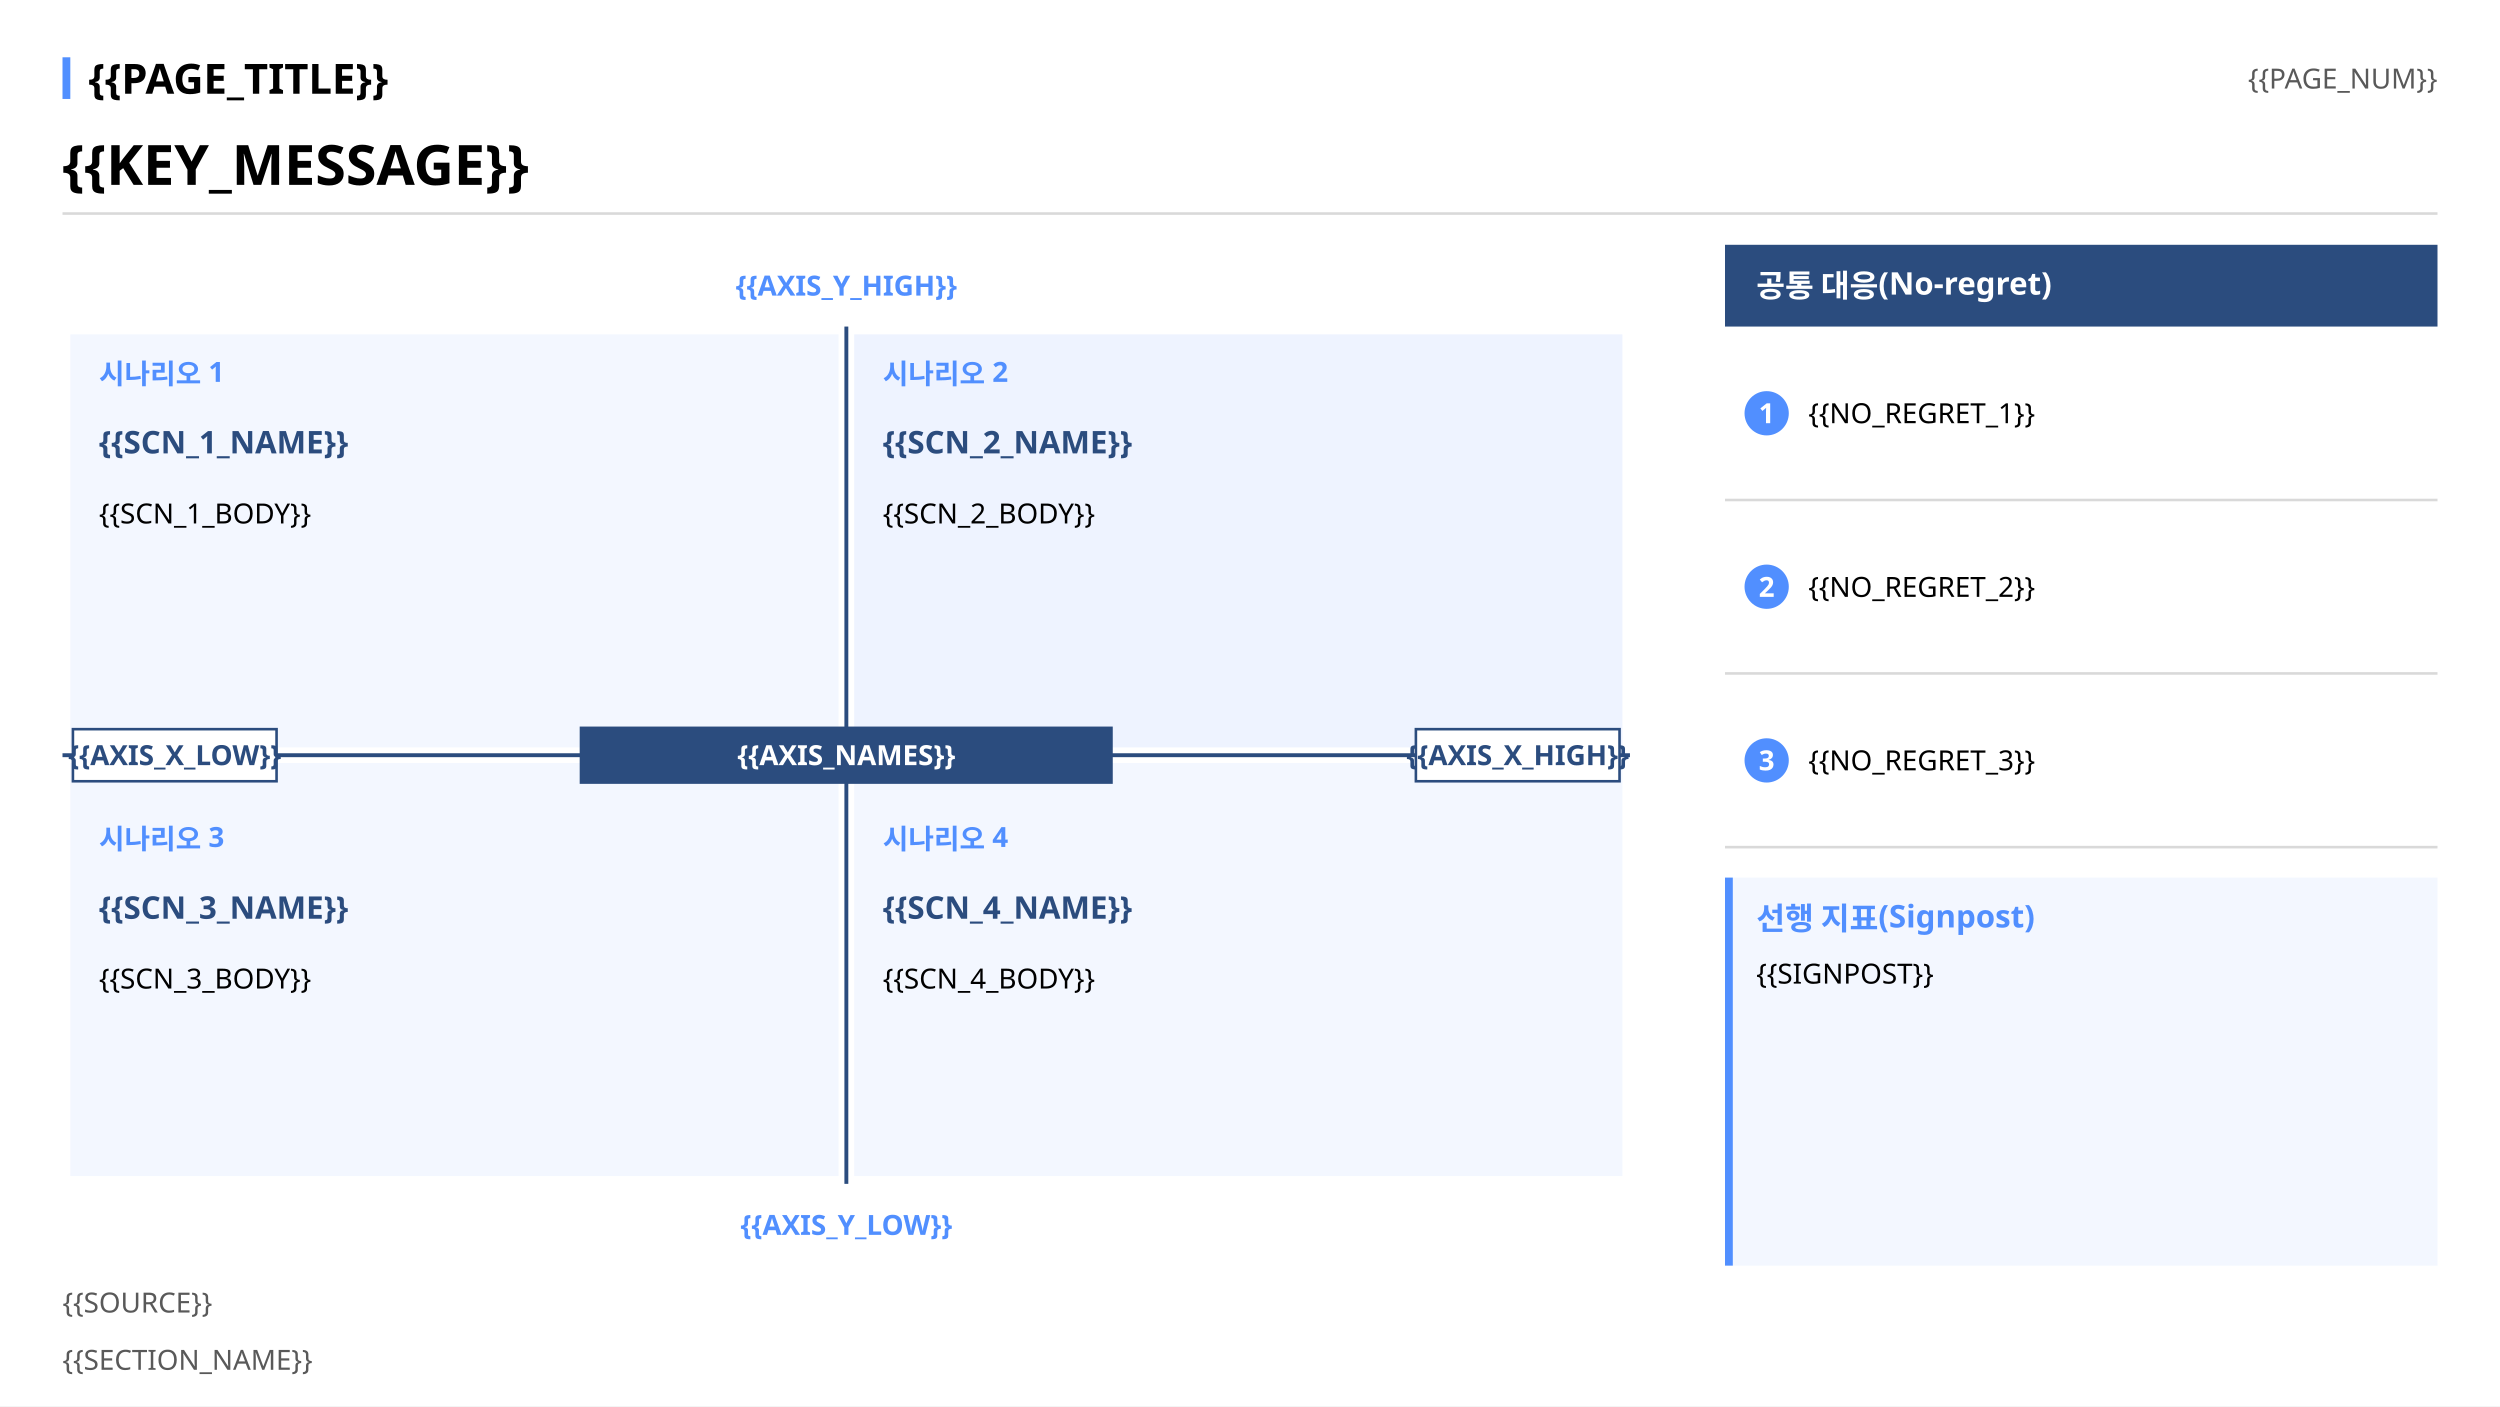
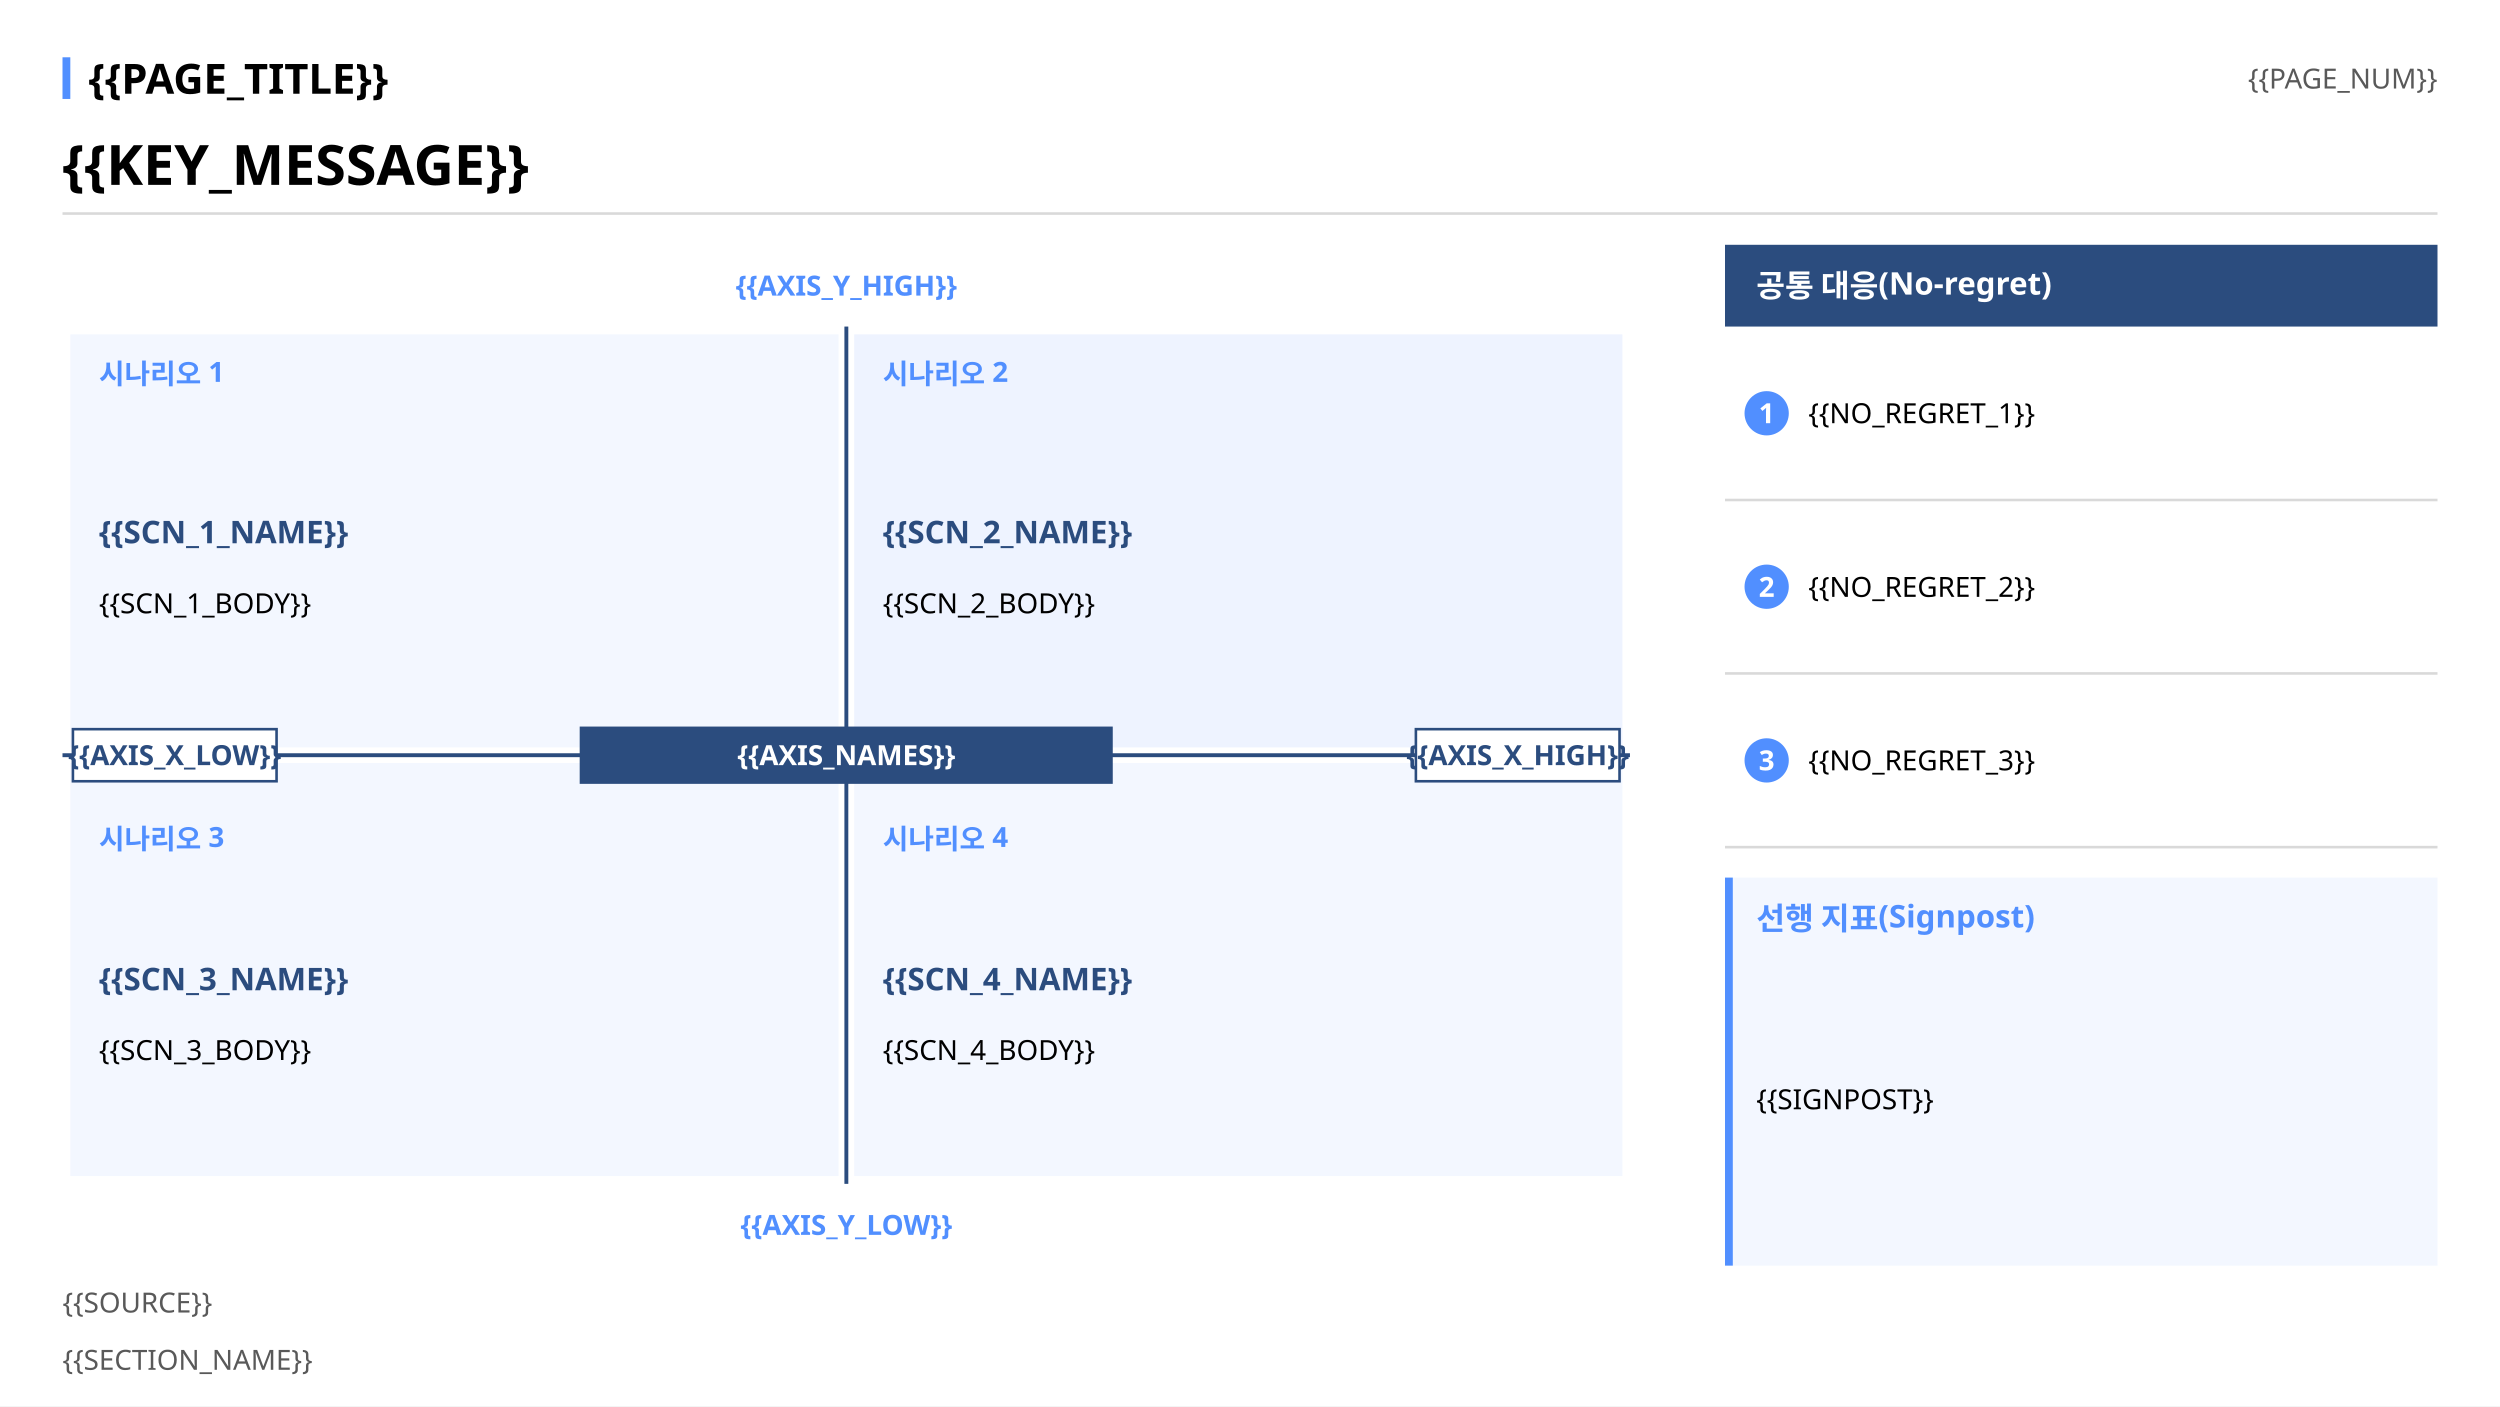
<svg xmlns="http://www.w3.org/2000/svg" viewBox="0 0 960 540" data-pptx-master="innergen-biz-master-16x9" data-pptx-master-name="이너젠 뉴 사업소개 16:9" data-pptx-layout="innergen-biz-scenario-matrix" data-pptx-layout-name="이너젠 뉴 사업소개 2×2 시나리오+공통 대응">
  <rect id="master-bg" x="0" y="0" width="960" height="540" fill="#FFFFFF" data-pptx-layer="master" data-pptx-editable="false" />
  <rect id="title-bar" x="24" y="22" width="3" height="16" fill="#518FFF" data-pptx-layer="layout" data-pptx-editable="false" />
  <line id="governing-rule" x1="24" y1="82" x2="936" y2="82" stroke="#D9D9D9" stroke-width="1" data-pptx-layer="layout" data-pptx-editable="false" />
  <rect id="scn-1-bg" x="27" y="128.4" width="295" height="158.6" fill="#F3F7FF" data-pptx-layer="layout" data-pptx-editable="false" />
  <text id="scn-1-tag" x="38" y="147.4" font-family="&quot;IBM Plex Sans KR&quot;, &quot;Malgun Gothic&quot;, sans-serif" font-size="10.67" font-weight="700" fill="#518FFF" data-pptx-layer="layout" data-pptx-editable="false">시나리오 1</text>
  <rect id="scn-2-bg" x="328" y="128.4" width="295" height="158.6" fill="#EEF3FF" data-pptx-layer="layout" data-pptx-editable="false" />
  <text id="scn-2-tag" x="339" y="147.4" font-family="&quot;IBM Plex Sans KR&quot;, &quot;Malgun Gothic&quot;, sans-serif" font-size="10.67" font-weight="700" fill="#518FFF" data-pptx-layer="layout" data-pptx-editable="false">시나리오 2</text>
  <rect id="scn-3-bg" x="27" y="293" width="295" height="158.6" fill="#F3F7FF" data-pptx-layer="layout" data-pptx-editable="false" />
  <text id="scn-3-tag" x="38" y="326" font-family="&quot;IBM Plex Sans KR&quot;, &quot;Malgun Gothic&quot;, sans-serif" font-size="10.67" font-weight="700" fill="#518FFF" data-pptx-layer="layout" data-pptx-editable="false">시나리오 3</text>
  <rect id="scn-4-bg" x="328" y="293" width="295" height="158.6" fill="#F3F7FF" data-pptx-layer="layout" data-pptx-editable="false" />
  <text id="scn-4-tag" x="339" y="326" font-family="&quot;IBM Plex Sans KR&quot;, &quot;Malgun Gothic&quot;, sans-serif" font-size="10.67" font-weight="700" fill="#518FFF" data-pptx-layer="layout" data-pptx-editable="false">시나리오 4</text>
  <line id="axis-x" x1="24" y1="290" x2="625.9" y2="290" stroke="#2B4C7E" stroke-width="1.5" data-pptx-layer="layout" data-pptx-editable="false" />
  <line id="axis-y" x1="325" y1="125.4" x2="325" y2="454.6" stroke="#2B4C7E" stroke-width="1.5" data-pptx-layer="layout" data-pptx-editable="false" />
  <rect id="axis-x-low-bg" x="28" y="280" width="78.2" height="20" fill="#FFFFFF" stroke="#2B4C7E" stroke-width="1" data-pptx-layer="layout" data-pptx-editable="false" />
  <rect id="axis-x-high-bg" x="543.7" y="280" width="78.2" height="20" fill="#FFFFFF" stroke="#2B4C7E" stroke-width="1" data-pptx-layer="layout" data-pptx-editable="false" />
  <rect id="axis-name-bg" x="222.6" y="279" width="204.7" height="22" fill="#2B4C7E" data-pptx-layer="layout" data-pptx-editable="false" />
  <rect id="noregret-head" x="662.4" y="94" width="273.6" height="31.4" fill="#2B4C7E" data-pptx-layer="layout" data-pptx-editable="false" />
  <text id="noregret-title" x="674.4" y="114" font-family="&quot;IBM Plex Sans KR&quot;, &quot;Malgun Gothic&quot;, sans-serif" font-size="12" font-weight="700" fill="#FFFFFF" data-pptx-layer="layout" data-pptx-editable="false">공통 대응(No-regret)</text>
  <circle id="noregret-1-badge" cx="678.4" cy="158.7" r="8.5" fill="#518FFF" data-pptx-layer="layout" data-pptx-editable="false" />
  <text id="noregret-1-badge-no" x="678.4" y="162.5" text-anchor="middle" font-family="&quot;IBM Plex Sans KR&quot;, &quot;Malgun Gothic&quot;, sans-serif" font-size="10.67" font-weight="700" fill="#FFFFFF" data-pptx-layer="layout" data-pptx-editable="false">1</text>
  <line id="noregret-1-rule" x1="662.4" y1="192" x2="936" y2="192" stroke="#D9D9D9" stroke-width="1" data-pptx-layer="layout" data-pptx-editable="false" />
  <circle id="noregret-2-badge" cx="678.4" cy="225.3" r="8.5" fill="#518FFF" data-pptx-layer="layout" data-pptx-editable="false" />
  <text id="noregret-2-badge-no" x="678.4" y="229.2" text-anchor="middle" font-family="&quot;IBM Plex Sans KR&quot;, &quot;Malgun Gothic&quot;, sans-serif" font-size="10.67" font-weight="700" fill="#FFFFFF" data-pptx-layer="layout" data-pptx-editable="false">2</text>
  <line id="noregret-2-rule" x1="662.4" y1="258.6" x2="936" y2="258.6" stroke="#D9D9D9" stroke-width="1" data-pptx-layer="layout" data-pptx-editable="false" />
  <circle id="noregret-3-badge" cx="678.4" cy="292" r="8.5" fill="#518FFF" data-pptx-layer="layout" data-pptx-editable="false" />
  <text id="noregret-3-badge-no" x="678.4" y="295.8" text-anchor="middle" font-family="&quot;IBM Plex Sans KR&quot;, &quot;Malgun Gothic&quot;, sans-serif" font-size="10.67" font-weight="700" fill="#FFFFFF" data-pptx-layer="layout" data-pptx-editable="false">3</text>
  <line id="noregret-3-rule" x1="662.4" y1="325.3" x2="936" y2="325.3" stroke="#D9D9D9" stroke-width="1" data-pptx-layer="layout" data-pptx-editable="false" />
  <rect id="signpost-bg" x="662.4" y="337" width="273.6" height="149" fill="#F3F7FF" data-pptx-layer="layout" data-pptx-editable="false" />
  <rect id="signpost-accent" x="662.4" y="337" width="3" height="149" fill="#518FFF" data-pptx-layer="layout" data-pptx-editable="false" />
  <text id="signpost-title" x="674.4" y="357" font-family="&quot;IBM Plex Sans KR&quot;, &quot;Malgun Gothic&quot;, sans-serif" font-size="12" font-weight="700" fill="#518FFF" data-pptx-layer="layout" data-pptx-editable="false">선행 지표(Signpost)</text>
  <g id="content-title" data-pptx-placeholder="title" data-pptx-placeholder-bounds="34 20 760 22">
    <text id="content-title-carrier" data-pptx-placeholder-carrier="true" x="34" y="36" font-family="&quot;IBM Plex Sans KR&quot;, &quot;Malgun Gothic&quot;, sans-serif" font-size="16" font-weight="700" fill="#000000">{{PAGE_TITLE}}</text>
  </g>
  <g id="key-message" data-pptx-placeholder="body" data-pptx-placeholder-idx="90" data-pptx-placeholder-bounds="24 50 912 28">
    <text id="key-message-carrier" data-pptx-placeholder-carrier="true" x="24" y="71" font-family="&quot;IBM Plex Sans KR&quot;, &quot;Malgun Gothic&quot;, sans-serif" font-size="21.33" font-weight="700" fill="#000000">{{KEY_MESSAGE}}</text>
  </g>
  <g id="axis-y-high" data-pptx-placeholder="body" data-pptx-placeholder-idx="1" data-pptx-placeholder-bounds="24 94 601.9 31.4">
    <text id="axis-y-high-carrier" data-pptx-placeholder-carrier="true" x="325" y="113.5" text-anchor="middle" font-family="&quot;IBM Plex Sans KR&quot;, &quot;Malgun Gothic&quot;, sans-serif" font-size="10.67" font-weight="700" fill="#518FFF">{{AXIS_Y_HIGH}}</text>
  </g>
  <g id="axis-y-low" data-pptx-placeholder="body" data-pptx-placeholder-idx="2" data-pptx-placeholder-bounds="24 454.6 601.9 31.4">
    <text id="axis-y-low-carrier" data-pptx-placeholder-carrier="true" x="325" y="474.2" text-anchor="middle" font-family="&quot;IBM Plex Sans KR&quot;, &quot;Malgun Gothic&quot;, sans-serif" font-size="10.67" font-weight="700" fill="#518FFF">{{AXIS_Y_LOW}}</text>
  </g>
-   <g id="scn-1-name" data-pptx-placeholder="body" data-pptx-placeholder-idx="3" data-pptx-placeholder-bounds="38 153.4 273 32.9">
-     <text id="scn-1-name-carrier" data-pptx-placeholder-carrier="true" x="38" y="174.1" font-family="&quot;IBM Plex Sans KR&quot;, &quot;Malgun Gothic&quot;, sans-serif" font-size="12" font-weight="700" fill="#2B4C7E">{{SCN_1_NAME}}</text>
+   <g id="scn-1-name" data-pptx-placeholder="body" data-pptx-placeholder-anchor="middle" data-pptx-placeholder-idx="3" data-pptx-placeholder-bounds="38 187.9 273 32.9">
+     <text id="scn-1-name-carrier" data-pptx-placeholder-carrier="true" x="38" y="208.6" font-family="&quot;IBM Plex Sans KR&quot;, &quot;Malgun Gothic&quot;, sans-serif" font-size="12" font-weight="700" fill="#2B4C7E">{{SCN_1_NAME}}</text>
  </g>
-   <g id="scn-1-body" data-pptx-placeholder="body" data-pptx-placeholder-idx="4" data-pptx-placeholder-bounds="38 186.3 273 77.7">
-     <text id="scn-1-body-carrier" data-pptx-placeholder-carrier="true" x="38" y="201" font-family="&quot;IBM Plex Sans KR&quot;, &quot;Malgun Gothic&quot;, sans-serif" font-size="10.67" font-weight="400" fill="#000000">{{SCN_1_BODY}}</text>
+   <g id="scn-1-body" data-pptx-placeholder="body" data-pptx-placeholder-anchor="middle" data-pptx-placeholder-idx="4" data-pptx-placeholder-bounds="38 186.3 273 77.7">
+     <text id="scn-1-body-carrier" data-pptx-placeholder-carrier="true" x="38" y="235.5" font-family="&quot;IBM Plex Sans KR&quot;, &quot;Malgun Gothic&quot;, sans-serif" font-size="10.67" font-weight="400" fill="#000000">{{SCN_1_BODY}}</text>
  </g>
-   <g id="scn-2-name" data-pptx-placeholder="body" data-pptx-placeholder-idx="5" data-pptx-placeholder-bounds="339 153.4 273 32.9">
-     <text id="scn-2-name-carrier" data-pptx-placeholder-carrier="true" x="339" y="174.1" font-family="&quot;IBM Plex Sans KR&quot;, &quot;Malgun Gothic&quot;, sans-serif" font-size="12" font-weight="700" fill="#2B4C7E">{{SCN_2_NAME}}</text>
+   <g id="scn-2-name" data-pptx-placeholder="body" data-pptx-placeholder-anchor="middle" data-pptx-placeholder-idx="5" data-pptx-placeholder-bounds="339 187.9 273 32.9">
+     <text id="scn-2-name-carrier" data-pptx-placeholder-carrier="true" x="339" y="208.6" font-family="&quot;IBM Plex Sans KR&quot;, &quot;Malgun Gothic&quot;, sans-serif" font-size="12" font-weight="700" fill="#2B4C7E">{{SCN_2_NAME}}</text>
  </g>
-   <g id="scn-2-body" data-pptx-placeholder="body" data-pptx-placeholder-idx="6" data-pptx-placeholder-bounds="339 186.3 273 77.7">
-     <text id="scn-2-body-carrier" data-pptx-placeholder-carrier="true" x="339" y="201" font-family="&quot;IBM Plex Sans KR&quot;, &quot;Malgun Gothic&quot;, sans-serif" font-size="10.67" font-weight="400" fill="#000000">{{SCN_2_BODY}}</text>
+   <g id="scn-2-body" data-pptx-placeholder="body" data-pptx-placeholder-anchor="middle" data-pptx-placeholder-idx="6" data-pptx-placeholder-bounds="339 186.3 273 77.7">
+     <text id="scn-2-body-carrier" data-pptx-placeholder-carrier="true" x="339" y="235.5" font-family="&quot;IBM Plex Sans KR&quot;, &quot;Malgun Gothic&quot;, sans-serif" font-size="10.67" font-weight="400" fill="#000000">{{SCN_2_BODY}}</text>
  </g>
-   <g id="scn-3-name" data-pptx-placeholder="body" data-pptx-placeholder-idx="7" data-pptx-placeholder-bounds="38 332 273 32.9">
-     <text id="scn-3-name-carrier" data-pptx-placeholder-carrier="true" x="38" y="352.8" font-family="&quot;IBM Plex Sans KR&quot;, &quot;Malgun Gothic&quot;, sans-serif" font-size="12" font-weight="700" fill="#2B4C7E">{{SCN_3_NAME}}</text>
+   <g id="scn-3-name" data-pptx-placeholder="body" data-pptx-placeholder-anchor="middle" data-pptx-placeholder-idx="7" data-pptx-placeholder-bounds="38 359.4 273 32.9">
+     <text id="scn-3-name-carrier" data-pptx-placeholder-carrier="true" x="38" y="380.25" font-family="&quot;IBM Plex Sans KR&quot;, &quot;Malgun Gothic&quot;, sans-serif" font-size="12" font-weight="700" fill="#2B4C7E">{{SCN_3_NAME}}</text>
  </g>
-   <g id="scn-3-body" data-pptx-placeholder="body" data-pptx-placeholder-idx="8" data-pptx-placeholder-bounds="38 364.9 273 77.7">
-     <text id="scn-3-body-carrier" data-pptx-placeholder-carrier="true" x="38" y="379.6" font-family="&quot;IBM Plex Sans KR&quot;, &quot;Malgun Gothic&quot;, sans-serif" font-size="10.67" font-weight="400" fill="#000000">{{SCN_3_BODY}}</text>
+   <g id="scn-3-body" data-pptx-placeholder="body" data-pptx-placeholder-anchor="middle" data-pptx-placeholder-idx="8" data-pptx-placeholder-bounds="38 364.9 273 77.7">
+     <text id="scn-3-body-carrier" data-pptx-placeholder-carrier="true" x="38" y="407.05" font-family="&quot;IBM Plex Sans KR&quot;, &quot;Malgun Gothic&quot;, sans-serif" font-size="10.67" font-weight="400" fill="#000000">{{SCN_3_BODY}}</text>
  </g>
-   <g id="scn-4-name" data-pptx-placeholder="body" data-pptx-placeholder-idx="9" data-pptx-placeholder-bounds="339 332 273 32.9">
-     <text id="scn-4-name-carrier" data-pptx-placeholder-carrier="true" x="339" y="352.8" font-family="&quot;IBM Plex Sans KR&quot;, &quot;Malgun Gothic&quot;, sans-serif" font-size="12" font-weight="700" fill="#2B4C7E">{{SCN_4_NAME}}</text>
+   <g id="scn-4-name" data-pptx-placeholder="body" data-pptx-placeholder-anchor="middle" data-pptx-placeholder-idx="9" data-pptx-placeholder-bounds="339 359.4 273 32.9">
+     <text id="scn-4-name-carrier" data-pptx-placeholder-carrier="true" x="339" y="380.25" font-family="&quot;IBM Plex Sans KR&quot;, &quot;Malgun Gothic&quot;, sans-serif" font-size="12" font-weight="700" fill="#2B4C7E">{{SCN_4_NAME}}</text>
  </g>
-   <g id="scn-4-body" data-pptx-placeholder="body" data-pptx-placeholder-idx="10" data-pptx-placeholder-bounds="339 364.9 273 77.7">
-     <text id="scn-4-body-carrier" data-pptx-placeholder-carrier="true" x="339" y="379.6" font-family="&quot;IBM Plex Sans KR&quot;, &quot;Malgun Gothic&quot;, sans-serif" font-size="10.67" font-weight="400" fill="#000000">{{SCN_4_BODY}}</text>
+   <g id="scn-4-body" data-pptx-placeholder="body" data-pptx-placeholder-anchor="middle" data-pptx-placeholder-idx="10" data-pptx-placeholder-bounds="339 364.9 273 77.7">
+     <text id="scn-4-body-carrier" data-pptx-placeholder-carrier="true" x="339" y="407.05" font-family="&quot;IBM Plex Sans KR&quot;, &quot;Malgun Gothic&quot;, sans-serif" font-size="10.67" font-weight="400" fill="#000000">{{SCN_4_BODY}}</text>
  </g>
  <g id="axis-x-low" data-pptx-placeholder="body" data-pptx-placeholder-idx="11" data-pptx-placeholder-bounds="28 280 78.2 20">
    <text id="axis-x-low-carrier" data-pptx-placeholder-carrier="true" x="67.1" y="293.8" text-anchor="middle" font-family="&quot;IBM Plex Sans KR&quot;, &quot;Malgun Gothic&quot;, sans-serif" font-size="10.67" font-weight="700" fill="#2B4C7E">{{AXIS_X_LOW}}</text>
  </g>
  <g id="axis-x-high" data-pptx-placeholder="body" data-pptx-placeholder-idx="12" data-pptx-placeholder-bounds="543.7 280 78.2 20">
    <text id="axis-x-high-carrier" data-pptx-placeholder-carrier="true" x="582.8" y="293.8" text-anchor="middle" font-family="&quot;IBM Plex Sans KR&quot;, &quot;Malgun Gothic&quot;, sans-serif" font-size="10.67" font-weight="700" fill="#2B4C7E">{{AXIS_X_HIGH}}</text>
  </g>
  <g id="axis-names" data-pptx-placeholder="body" data-pptx-placeholder-idx="13" data-pptx-placeholder-bounds="222.6 279 204.7 22">
    <text id="axis-names-carrier" data-pptx-placeholder-carrier="true" x="325" y="293.8" text-anchor="middle" font-family="&quot;IBM Plex Sans KR&quot;, &quot;Malgun Gothic&quot;, sans-serif" font-size="10.67" font-weight="700" fill="#FFFFFF">{{AXIS_NAMES}}</text>
  </g>
  <g id="noregret-1" data-pptx-placeholder="body" data-pptx-placeholder-idx="14" data-pptx-placeholder-bounds="694.4 125.4 237.6 66.6">
    <text id="noregret-1-carrier" data-pptx-placeholder-carrier="true" x="694.4" y="162.5" font-family="&quot;IBM Plex Sans KR&quot;, &quot;Malgun Gothic&quot;, sans-serif" font-size="10.67" font-weight="400" fill="#000000">{{NO_REGRET_1}}</text>
  </g>
  <g id="noregret-2" data-pptx-placeholder="body" data-pptx-placeholder-idx="15" data-pptx-placeholder-bounds="694.4 192 237.6 66.6">
    <text id="noregret-2-carrier" data-pptx-placeholder-carrier="true" x="694.4" y="229.2" font-family="&quot;IBM Plex Sans KR&quot;, &quot;Malgun Gothic&quot;, sans-serif" font-size="10.67" font-weight="400" fill="#000000">{{NO_REGRET_2}}</text>
  </g>
  <g id="noregret-3" data-pptx-placeholder="body" data-pptx-placeholder-idx="16" data-pptx-placeholder-bounds="694.4 258.6 237.6 66.6">
    <text id="noregret-3-carrier" data-pptx-placeholder-carrier="true" x="694.4" y="295.8" font-family="&quot;IBM Plex Sans KR&quot;, &quot;Malgun Gothic&quot;, sans-serif" font-size="10.67" font-weight="400" fill="#000000">{{NO_REGRET_3}}</text>
  </g>
-   <g id="signpost" data-pptx-placeholder="body" data-pptx-placeholder-idx="17" data-pptx-placeholder-bounds="674.4 363 251.6 117">
-     <text id="signpost-carrier" data-pptx-placeholder-carrier="true" x="674.4" y="377.7" font-family="&quot;IBM Plex Sans KR&quot;, &quot;Malgun Gothic&quot;, sans-serif" font-size="10.67" font-weight="400" fill="#000000">{{SIGNPOST}}</text>
+   <g id="signpost" data-pptx-placeholder="body" data-pptx-placeholder-anchor="middle" data-pptx-placeholder-idx="17" data-pptx-placeholder-bounds="674.4 363 251.6 117">
+     <text id="signpost-carrier" data-pptx-placeholder-carrier="true" x="674.4" y="425.95" font-family="&quot;IBM Plex Sans KR&quot;, &quot;Malgun Gothic&quot;, sans-serif" font-size="10.67" font-weight="400" fill="#000000">{{SIGNPOST}}</text>
  </g>
  <g id="source-note" data-pptx-placeholder="body" data-pptx-placeholder-idx="91" data-pptx-placeholder-bounds="24 492 912 16">
    <text id="source-note-carrier" data-pptx-placeholder-carrier="true" x="24" y="504" font-family="&quot;IBM Plex Sans KR&quot;, &quot;Malgun Gothic&quot;, sans-serif" font-size="10.67" font-weight="400" fill="#595959">{{SOURCE}}</text>
  </g>
  <g id="footer-section" data-pptx-placeholder="footer" data-pptx-placeholder-bounds="24 514 600 16">
    <text id="footer-section-carrier" data-pptx-placeholder-carrier="true" x="24" y="526" font-family="&quot;IBM Plex Sans KR&quot;, &quot;Malgun Gothic&quot;, sans-serif" font-size="10.67" font-weight="400" fill="#595959">{{SECTION_NAME}}</text>
  </g>
  <g id="page-number" data-pptx-placeholder="slide-number" data-pptx-placeholder-bounds="880 20 56 18">
    <text id="page-number-carrier" data-pptx-placeholder-carrier="true" x="936" y="34" text-anchor="end" font-family="&quot;IBM Plex Sans KR&quot;, &quot;Malgun Gothic&quot;, sans-serif" font-size="10.67" font-weight="400" fill="#595959">{{PAGE_NUM}}</text>
  </g>
</svg>
